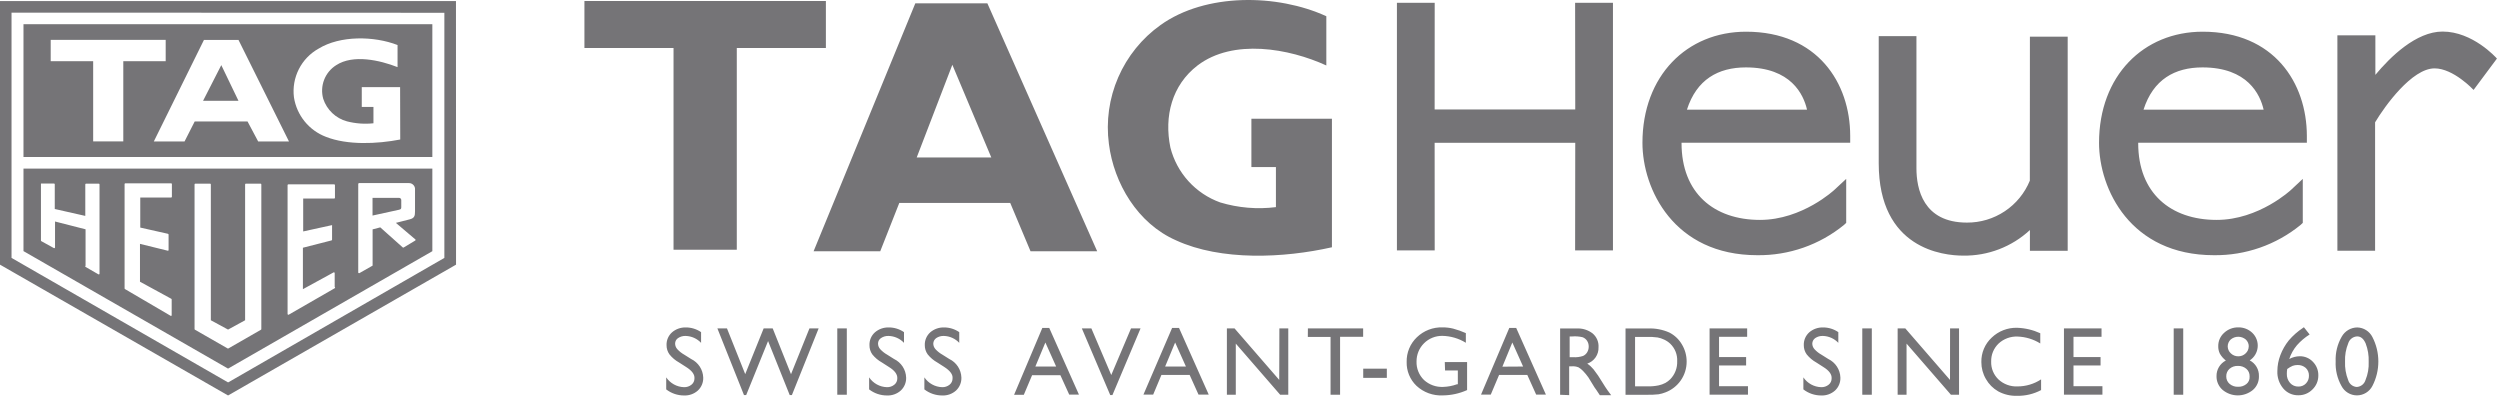
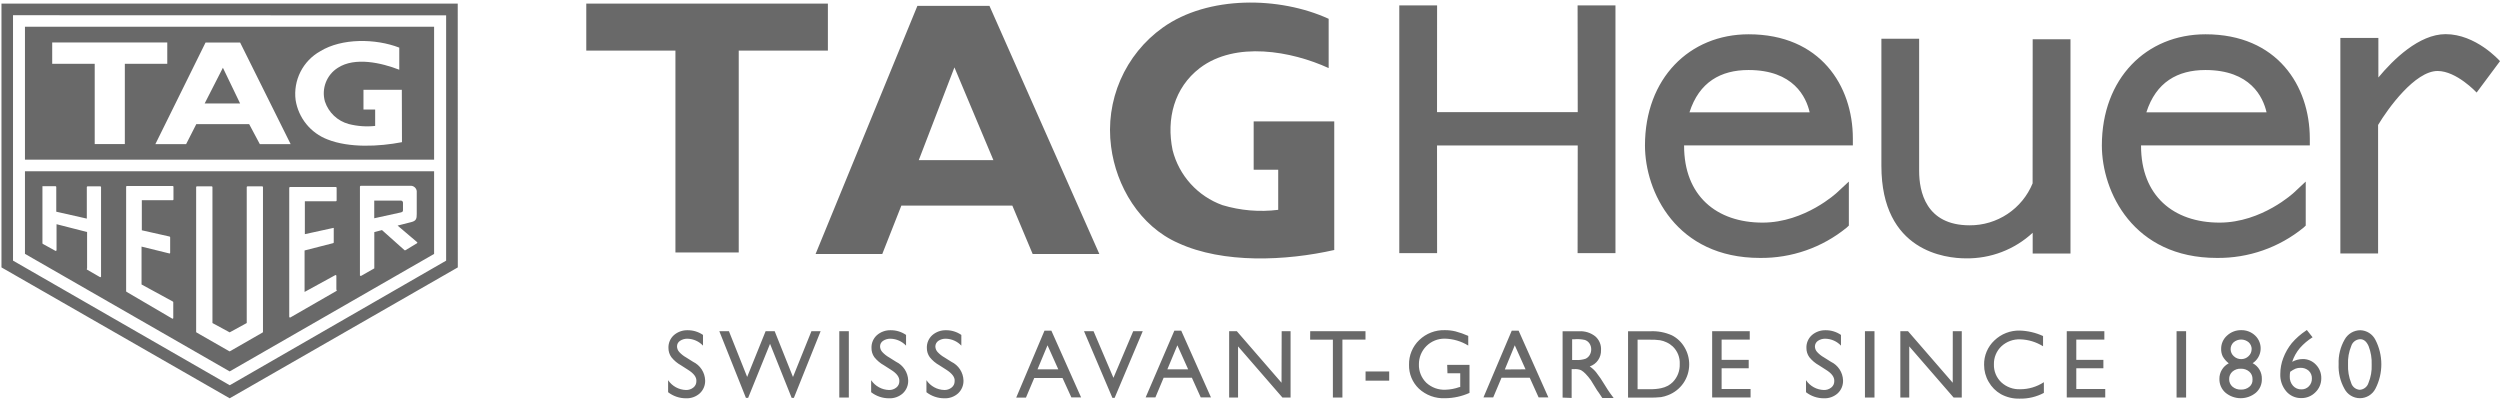
- <svg xmlns="http://www.w3.org/2000/svg" width="240" height="38" viewBox="0 0 240 38" fill="none">
-   <path d="M127.872 23.736C123.231 24.784 117.224 25.062 112.901 23.073C109.208 21.456 106.933 17.597 106.456 13.824C106.167 11.649 106.476 9.436 107.35 7.424C108.224 5.411 109.629 3.674 111.415 2.4C115.752 -0.696 122.621 -0.597 127.328 1.558V6.285C123.754 4.648 118.384 3.68 114.963 6.285C112.503 8.175 111.74 11.165 112.357 14.162C112.661 15.365 113.257 16.475 114.09 17.394C114.924 18.313 115.97 19.013 117.137 19.433C118.87 19.956 120.693 20.109 122.488 19.884V16.039H120.134V11.397H127.865V23.703L127.872 23.736ZM70.732 23.975V4.608H79.285V0.099H56.105V4.608H64.659V23.975H70.732ZM88.004 15.117L91.425 6.219L95.165 15.117H88.004ZM94.787 0.318H87.871L78.105 24.121H84.503L86.333 19.48H96.981L98.931 24.121H105.329L94.787 0.318ZM151.224 10.509H137.725L137.731 0.272H134.104V24.041H137.731L137.725 13.711H151.224L151.211 24.041H154.844V0.272H151.211L151.224 10.509ZM194.864 17.345C194.373 18.541 193.536 19.563 192.459 20.28C191.383 20.997 190.117 21.377 188.824 21.369C184.607 21.369 183.978 18.107 183.978 16.158V3.468H180.357V15.667C180.357 23.902 186.557 24.539 188.46 24.539C190.833 24.577 193.13 23.698 194.871 22.085V24.075H198.498V3.521H194.871L194.864 17.345ZM239.705 5.622C239.612 5.516 237.378 3.03 234.487 3.03C231.941 3.03 229.455 5.477 228.036 7.187V3.395H224.389V24.068H228.009V11.742C228.951 10.164 231.55 6.564 233.718 6.564C235.535 6.564 237.444 8.613 237.464 8.633L239.705 5.622ZM167.621 3.043C161.945 3.043 157.675 7.273 157.675 13.711C157.675 18.14 160.672 24.499 168.708 24.499C171.734 24.534 174.676 23.507 177.022 21.595L177.235 21.396V17.172L176.107 18.22C176.107 18.22 173.031 21.111 168.96 21.111C164.524 21.111 161.428 18.525 161.428 13.745V13.705H177.619V13.042C177.619 7.976 174.49 3.043 167.621 3.043ZM161.945 10.529C162.873 7.631 164.942 6.471 167.607 6.471C171.937 6.471 173.144 9.077 173.475 10.529H161.945ZM211.454 3.043C205.778 3.043 201.508 7.273 201.508 13.711C201.508 18.14 204.505 24.499 212.541 24.499C215.567 24.534 218.509 23.507 220.855 21.595L221.067 21.396V17.172L219.947 18.22C219.947 18.22 216.87 21.111 212.799 21.111C208.364 21.111 205.267 18.525 205.267 13.745V13.705H221.459V13.042C221.452 7.976 218.323 3.043 211.454 3.043ZM205.778 10.529C206.706 7.631 208.775 6.471 211.44 6.471C215.77 6.471 216.977 9.077 217.308 10.529H205.778ZM65.859 35.227L65.196 34.802C64.838 34.605 64.523 34.339 64.267 34.02C64.082 33.761 63.984 33.45 63.989 33.132C63.981 32.901 64.024 32.672 64.114 32.46C64.205 32.248 64.341 32.059 64.513 31.905C64.88 31.588 65.353 31.42 65.839 31.434C66.362 31.432 66.873 31.589 67.304 31.885V32.913C67.113 32.711 66.885 32.548 66.631 32.434C66.377 32.32 66.103 32.258 65.826 32.25C65.567 32.239 65.311 32.311 65.096 32.455C65.008 32.512 64.935 32.591 64.885 32.684C64.835 32.776 64.81 32.88 64.811 32.986C64.813 33.185 64.889 33.376 65.023 33.523C65.215 33.732 65.439 33.908 65.686 34.047L66.349 34.464C66.686 34.627 66.972 34.878 67.177 35.191C67.381 35.505 67.496 35.867 67.51 36.241C67.519 36.473 67.478 36.705 67.39 36.92C67.302 37.135 67.168 37.328 66.999 37.488C66.636 37.814 66.16 37.985 65.673 37.965C65.052 37.968 64.447 37.762 63.956 37.382V36.228C64.146 36.509 64.4 36.741 64.698 36.905C64.995 37.069 65.327 37.159 65.666 37.169C65.926 37.179 66.18 37.094 66.382 36.931C66.473 36.859 66.546 36.767 66.596 36.663C66.645 36.558 66.67 36.443 66.668 36.327C66.701 35.943 66.416 35.572 65.859 35.227ZM77.707 31.527H78.589L76.023 37.925H75.811L73.735 32.74L71.634 37.925H71.421L68.869 31.527H69.79L71.541 35.916L73.311 31.527H74.18L75.937 35.923L77.707 31.527ZM80.379 31.527H81.294V37.892H80.379V31.527ZM85.332 35.227L84.669 34.802C84.312 34.604 83.996 34.338 83.741 34.02C83.557 33.761 83.462 33.449 83.469 33.132C83.461 32.901 83.504 32.672 83.594 32.46C83.685 32.248 83.821 32.059 83.993 31.905C84.361 31.588 84.833 31.421 85.319 31.434C85.842 31.431 86.353 31.589 86.784 31.885V32.913C86.593 32.71 86.365 32.547 86.111 32.434C85.857 32.32 85.583 32.257 85.305 32.25C85.047 32.239 84.791 32.311 84.576 32.455C84.487 32.512 84.415 32.591 84.365 32.684C84.315 32.776 84.29 32.88 84.291 32.986C84.293 33.185 84.369 33.376 84.503 33.523C84.695 33.731 84.919 33.908 85.166 34.047L85.829 34.464C86.166 34.627 86.452 34.878 86.656 35.191C86.861 35.505 86.976 35.867 86.989 36.241C86.998 36.473 86.957 36.705 86.869 36.92C86.781 37.135 86.648 37.328 86.479 37.488C86.116 37.814 85.64 37.985 85.153 37.965C84.531 37.968 83.927 37.763 83.436 37.382V36.228C83.626 36.509 83.88 36.741 84.177 36.905C84.475 37.069 84.807 37.159 85.146 37.169C85.404 37.178 85.656 37.093 85.856 36.931C85.947 36.859 86.02 36.767 86.069 36.663C86.118 36.558 86.143 36.443 86.141 36.327C86.163 35.938 85.893 35.572 85.332 35.227ZM90.649 35.227L89.986 34.802C89.629 34.604 89.314 34.339 89.058 34.02C88.872 33.761 88.775 33.45 88.78 33.132C88.772 32.901 88.815 32.672 88.906 32.46C88.996 32.248 89.132 32.059 89.303 31.905C89.671 31.588 90.144 31.421 90.629 31.434C91.15 31.432 91.659 31.59 92.088 31.885V32.913C91.898 32.71 91.669 32.547 91.415 32.433C91.162 32.319 90.888 32.257 90.61 32.25C90.351 32.24 90.096 32.312 89.88 32.455C89.794 32.515 89.724 32.594 89.674 32.686C89.624 32.779 89.597 32.881 89.595 32.986C89.597 33.185 89.673 33.376 89.807 33.523C89.999 33.732 90.223 33.908 90.47 34.047L91.133 34.464C91.471 34.626 91.757 34.877 91.962 35.191C92.166 35.504 92.281 35.867 92.294 36.241C92.302 36.473 92.261 36.705 92.173 36.92C92.085 37.135 91.952 37.328 91.783 37.488C91.421 37.814 90.945 37.986 90.457 37.965C89.836 37.968 89.231 37.762 88.74 37.382V36.228C88.93 36.509 89.184 36.741 89.482 36.905C89.779 37.069 90.111 37.159 90.45 37.169C90.708 37.178 90.96 37.093 91.16 36.931C91.251 36.859 91.324 36.767 91.373 36.663C91.423 36.558 91.447 36.443 91.445 36.327C91.491 35.943 91.186 35.572 90.649 35.227ZM100.064 31.481H100.727L103.578 37.879H102.644L101.795 36.016H99.083L98.287 37.899H97.353L100.064 31.481ZM101.39 35.187L100.356 32.88L99.395 35.187H101.39ZM108.578 31.527H109.493L106.794 37.925H106.582L103.857 31.527H104.772L106.681 36.002L108.578 31.527ZM112.523 31.481H113.186L116.037 37.879H115.056L114.207 35.996H111.495L110.706 37.879H109.771L112.523 31.481ZM113.849 35.187L112.814 32.88L111.853 35.187H113.849ZM122.82 31.527H123.675V37.892H122.893L118.636 32.986V37.892H117.781V31.527H118.517L122.806 36.473L122.82 31.527ZM125.558 31.527H130.862V32.336H128.648V37.892H127.733V32.343H125.551L125.558 31.527ZM130.869 35.392H133.136V36.274H130.869V35.392ZM138.699 34.756H140.841V37.448C140.106 37.778 139.312 37.951 138.507 37.958C138.046 37.981 137.585 37.911 137.151 37.753C136.717 37.595 136.319 37.351 135.981 37.037C135.674 36.743 135.432 36.388 135.27 35.995C135.108 35.603 135.029 35.181 135.039 34.756C135.028 34.313 135.109 33.872 135.278 33.462C135.447 33.052 135.7 32.682 136.021 32.376C136.347 32.062 136.732 31.816 137.155 31.653C137.577 31.49 138.028 31.414 138.48 31.428C138.824 31.425 139.167 31.465 139.501 31.547C139.919 31.657 140.327 31.802 140.721 31.978V32.906C140.041 32.486 139.26 32.257 138.46 32.243C138.136 32.239 137.813 32.299 137.512 32.421C137.211 32.543 136.937 32.724 136.707 32.953C136.476 33.182 136.294 33.455 136.17 33.755C136.047 34.056 135.985 34.378 135.987 34.703C135.976 35.033 136.034 35.361 136.158 35.667C136.281 35.973 136.467 36.25 136.703 36.48C136.951 36.706 137.24 36.881 137.555 36.995C137.871 37.109 138.205 37.159 138.54 37.143C138.993 37.13 139.44 37.045 139.866 36.891H139.952V35.565H138.726L138.699 34.756ZM144.892 31.481H145.555L148.406 37.879H147.471L146.622 35.996H143.911L143.115 37.879H142.18L144.892 31.481ZM146.218 35.187L145.184 32.88L144.229 35.2L146.218 35.187ZM149.772 37.899V31.534H151.363C151.914 31.504 152.458 31.673 152.895 32.011C153.085 32.173 153.236 32.377 153.334 32.607C153.432 32.837 153.474 33.087 153.458 33.337C153.472 33.681 153.374 34.019 153.179 34.303C152.985 34.586 152.703 34.798 152.377 34.908C152.604 35.062 152.807 35.248 152.981 35.459C153.282 35.842 153.556 36.245 153.803 36.666C154.024 37.028 154.201 37.3 154.333 37.481L154.672 37.939H153.584L153.306 37.521L153.253 37.441L153.074 37.189L152.789 36.725L152.484 36.228C152.328 36.007 152.155 35.799 151.966 35.605C151.841 35.473 151.698 35.359 151.542 35.267C151.332 35.182 151.105 35.148 150.879 35.167H150.64V37.932L149.772 37.899ZM150.959 32.303H150.687V34.292H151.032C151.35 34.312 151.67 34.272 151.973 34.172C152.139 34.097 152.278 33.972 152.371 33.815C152.47 33.648 152.52 33.458 152.517 33.264C152.519 33.069 152.464 32.878 152.358 32.714C152.252 32.553 152.096 32.431 151.913 32.369C151.6 32.298 151.279 32.273 150.959 32.296V32.303ZM156.051 37.899V31.534H158.199C158.907 31.502 159.613 31.636 160.261 31.925C160.765 32.183 161.184 32.581 161.468 33.072C161.766 33.571 161.922 34.142 161.918 34.723C161.918 35.362 161.723 35.986 161.36 36.512C160.996 37.038 160.481 37.441 159.883 37.667C159.669 37.752 159.447 37.814 159.22 37.852C158.837 37.893 158.451 37.909 158.066 37.899H156.051ZM158.106 32.343H156.966V37.09H158.152C158.511 37.1 158.869 37.069 159.22 36.997C159.451 36.949 159.674 36.869 159.883 36.758C160.052 36.662 160.208 36.544 160.347 36.407C160.569 36.178 160.742 35.907 160.856 35.609C160.97 35.312 161.022 34.995 161.01 34.676C161.025 34.366 160.974 34.056 160.86 33.766C160.745 33.477 160.571 33.215 160.347 32.999C160.173 32.835 159.974 32.701 159.757 32.601C159.557 32.505 159.345 32.436 159.127 32.396C158.789 32.351 158.447 32.333 158.106 32.343ZM164.12 31.527H167.727V32.336H165.028V34.279H167.627V35.087H165.028V37.077H167.806V37.886H164.12V31.527ZM175.033 35.227L174.37 34.802C174.013 34.604 173.698 34.338 173.442 34.02C173.256 33.761 173.159 33.45 173.164 33.132C173.156 32.901 173.199 32.672 173.289 32.46C173.38 32.248 173.516 32.059 173.687 31.905C174.055 31.588 174.528 31.421 175.013 31.434C175.536 31.432 176.048 31.589 176.479 31.885V32.913C176.288 32.71 176.059 32.547 175.806 32.434C175.552 32.32 175.278 32.257 175 32.25C174.739 32.238 174.481 32.31 174.264 32.455C174.178 32.515 174.107 32.594 174.058 32.686C174.008 32.779 173.981 32.881 173.979 32.986C173.981 33.185 174.056 33.376 174.191 33.523C174.382 33.732 174.606 33.909 174.854 34.047L175.517 34.464C175.854 34.626 176.141 34.877 176.345 35.191C176.55 35.504 176.665 35.867 176.678 36.241C176.687 36.473 176.646 36.705 176.558 36.92C176.47 37.135 176.336 37.328 176.167 37.488C175.804 37.814 175.328 37.985 174.841 37.965C174.219 37.968 173.615 37.763 173.124 37.382V36.228C173.314 36.509 173.568 36.741 173.865 36.905C174.163 37.069 174.495 37.159 174.834 37.169C175.094 37.179 175.348 37.094 175.55 36.931C175.641 36.859 175.714 36.767 175.764 36.663C175.813 36.558 175.838 36.443 175.836 36.327C175.862 35.938 175.595 35.572 175.033 35.227ZM178.779 31.527H179.694V37.892H178.779V31.527ZM187.206 31.527H188.068V37.892H187.286L183.029 32.986V37.892H182.174V31.527H182.91L187.2 36.473L187.206 31.527ZM195.945 36.42V37.448C195.234 37.826 194.437 38.015 193.631 37.998C193 38.018 192.375 37.869 191.821 37.567C191.331 37.286 190.926 36.879 190.648 36.387C190.358 35.892 190.207 35.329 190.21 34.756C190.201 34.318 190.284 33.884 190.455 33.48C190.625 33.077 190.878 32.714 191.198 32.416C191.522 32.104 191.904 31.86 192.323 31.697C192.742 31.534 193.189 31.456 193.638 31.467C194.408 31.492 195.165 31.67 195.866 31.991V32.972C195.21 32.563 194.457 32.335 193.684 32.309C193.354 32.295 193.024 32.347 192.713 32.461C192.403 32.574 192.117 32.748 191.874 32.972C191.638 33.195 191.452 33.465 191.328 33.764C191.203 34.063 191.143 34.386 191.152 34.71C191.141 35.031 191.199 35.35 191.321 35.648C191.444 35.945 191.628 36.213 191.861 36.434C192.105 36.658 192.391 36.833 192.703 36.946C193.015 37.06 193.346 37.111 193.678 37.096C194.483 37.097 195.271 36.862 195.945 36.42ZM198.14 31.527H201.747V32.336H199.055V34.279H201.654V35.087H199.055V37.077H201.833V37.886H198.14V31.527ZM208.675 31.527H209.59V37.892H208.675V31.527ZM212.952 33.224C212.949 32.984 212.998 32.746 213.095 32.527C213.193 32.307 213.336 32.111 213.516 31.951C213.887 31.605 214.38 31.416 214.888 31.428C215.381 31.421 215.856 31.606 216.214 31.945C216.4 32.121 216.544 32.337 216.634 32.577C216.725 32.816 216.76 33.073 216.737 33.329C216.714 33.584 216.633 33.83 216.501 34.05C216.37 34.27 216.19 34.457 215.975 34.597C216.25 34.74 216.478 34.958 216.634 35.226C216.79 35.493 216.867 35.799 216.857 36.109C216.866 36.359 216.819 36.608 216.719 36.837C216.619 37.066 216.469 37.271 216.28 37.435C215.872 37.772 215.358 37.957 214.828 37.957C214.298 37.957 213.785 37.772 213.376 37.435C213.186 37.271 213.034 37.068 212.932 36.838C212.83 36.609 212.78 36.36 212.786 36.109C212.78 35.8 212.861 35.496 213.02 35.231C213.178 34.967 213.407 34.751 213.681 34.61C213.447 34.429 213.251 34.204 213.104 33.947C212.997 33.722 212.944 33.474 212.952 33.224ZM215.962 36.181V36.122C215.966 35.987 215.94 35.853 215.887 35.729C215.833 35.605 215.752 35.495 215.65 35.406C215.423 35.214 215.132 35.114 214.835 35.127C214.542 35.115 214.255 35.214 214.033 35.406C213.931 35.496 213.851 35.608 213.797 35.733C213.743 35.858 213.717 35.993 213.721 36.129C213.717 36.265 213.744 36.401 213.799 36.526C213.854 36.651 213.936 36.762 214.039 36.851C214.268 37.045 214.562 37.145 214.861 37.13C215.147 37.141 215.427 37.049 215.65 36.871C215.754 36.789 215.836 36.684 215.89 36.564C215.945 36.444 215.969 36.313 215.962 36.181ZM215.883 33.258C215.883 33.133 215.858 33.011 215.809 32.897C215.76 32.782 215.688 32.68 215.597 32.594C215.395 32.422 215.137 32.328 214.871 32.328C214.605 32.328 214.348 32.422 214.145 32.594C214.054 32.679 213.982 32.782 213.933 32.896C213.884 33.01 213.859 33.133 213.86 33.258C213.862 33.383 213.889 33.506 213.94 33.62C213.992 33.734 214.066 33.837 214.159 33.921C214.35 34.107 214.608 34.209 214.875 34.206C215.006 34.208 215.137 34.184 215.258 34.135C215.38 34.086 215.491 34.013 215.584 33.921C215.676 33.836 215.749 33.734 215.8 33.62C215.85 33.505 215.876 33.382 215.876 33.258H215.883ZM221.081 31.481L221.174 31.414L221.724 32.111C221.272 32.393 220.864 32.739 220.51 33.138C220.18 33.528 219.928 33.979 219.768 34.464C220.077 34.295 220.423 34.204 220.776 34.199C221.013 34.195 221.248 34.241 221.466 34.334C221.684 34.426 221.88 34.563 222.042 34.736C222.213 34.911 222.348 35.118 222.436 35.346C222.525 35.574 222.567 35.818 222.559 36.062C222.56 36.31 222.51 36.555 222.413 36.783C222.316 37.011 222.174 37.217 221.996 37.388C221.819 37.569 221.607 37.711 221.374 37.807C221.14 37.903 220.889 37.95 220.636 37.945C220.36 37.951 220.086 37.895 219.835 37.78C219.583 37.665 219.361 37.495 219.184 37.282C218.799 36.818 218.6 36.227 218.627 35.625C218.629 35.103 218.726 34.586 218.913 34.1C219.107 33.584 219.382 33.103 219.728 32.674C220.122 32.216 220.577 31.814 221.081 31.481ZM219.576 35.406C219.548 35.563 219.535 35.723 219.536 35.883C219.522 36.206 219.634 36.522 219.847 36.765C219.948 36.878 220.072 36.967 220.21 37.027C220.349 37.086 220.499 37.115 220.65 37.11C220.784 37.113 220.918 37.089 221.043 37.037C221.167 36.986 221.28 36.909 221.372 36.811C221.467 36.713 221.541 36.596 221.59 36.469C221.639 36.341 221.662 36.205 221.658 36.069C221.663 35.931 221.64 35.794 221.588 35.666C221.537 35.538 221.459 35.422 221.359 35.326C221.139 35.131 220.851 35.028 220.557 35.041C220.399 35.04 220.242 35.067 220.093 35.121C219.912 35.2 219.74 35.3 219.582 35.419L219.576 35.406ZM226.305 31.434C226.607 31.444 226.9 31.534 227.155 31.697C227.409 31.859 227.615 32.086 227.751 32.356C228.126 33.081 228.321 33.886 228.321 34.703C228.321 35.52 228.126 36.325 227.751 37.05C227.61 37.323 227.397 37.552 227.135 37.711C226.873 37.871 226.572 37.956 226.266 37.956C225.959 37.956 225.658 37.871 225.396 37.711C225.134 37.552 224.921 37.323 224.78 37.05C224.377 36.331 224.184 35.513 224.223 34.69C224.188 33.864 224.388 33.045 224.8 32.329C224.949 32.06 225.167 31.835 225.431 31.677C225.696 31.52 225.998 31.436 226.305 31.434ZM226.305 32.296H226.259C226.07 32.31 225.889 32.38 225.741 32.499C225.593 32.617 225.485 32.778 225.43 32.959C225.203 33.514 225.098 34.111 225.125 34.71C225.098 35.316 225.2 35.922 225.424 36.486C225.477 36.669 225.585 36.831 225.733 36.949C225.881 37.068 226.063 37.138 226.252 37.15C226.443 37.137 226.625 37.067 226.774 36.949C226.923 36.83 227.033 36.669 227.088 36.486C227.316 35.932 227.42 35.335 227.393 34.736C227.418 34.132 227.319 33.53 227.101 32.966C226.907 32.524 226.644 32.301 226.312 32.296H226.305Z" fill="#757477" />
-   <path d="M43.78 25.407L21.894 37.965L0 25.407V0.1H43.773L43.78 25.407ZM1.107 1.213V24.758L21.873 36.699L21.88 36.705H21.913L42.64 24.77L42.659 24.758V1.227L1.147 1.213H1.107ZM41.505 16.185V24.114L21.893 35.386L2.254 24.107V16.185H41.505ZM18.749 17.63C18.73 17.63 18.712 17.638 18.698 17.651C18.685 17.665 18.677 17.684 18.677 17.703V31.587C18.677 31.601 18.68 31.614 18.686 31.626C18.694 31.638 18.705 31.647 18.717 31.653L21.852 33.45C21.863 33.456 21.876 33.46 21.889 33.46C21.901 33.46 21.915 33.457 21.926 33.45L25.055 31.653C25.065 31.647 25.073 31.637 25.079 31.627C25.085 31.617 25.087 31.605 25.088 31.594V17.703C25.088 17.684 25.08 17.665 25.066 17.651C25.053 17.638 25.034 17.63 25.015 17.63H23.602C23.583 17.63 23.565 17.638 23.552 17.651C23.538 17.665 23.53 17.684 23.53 17.703V30.745L21.893 31.64L20.241 30.745V17.703C20.241 17.684 20.233 17.665 20.22 17.651C20.206 17.638 20.187 17.63 20.168 17.63H18.749ZM12.026 17.597C12.008 17.598 11.991 17.607 11.979 17.62C11.966 17.634 11.96 17.652 11.96 17.67V27.682C11.959 27.695 11.962 27.707 11.968 27.719C11.974 27.73 11.982 27.741 11.993 27.748L16.383 30.32C16.393 30.326 16.404 30.329 16.416 30.329C16.428 30.329 16.439 30.326 16.449 30.32C16.46 30.313 16.469 30.303 16.475 30.292C16.48 30.28 16.482 30.267 16.481 30.254V28.749C16.482 28.735 16.479 28.722 16.472 28.71C16.465 28.698 16.454 28.689 16.442 28.683L13.438 27.045V23.411L16.131 24.074C16.146 24.07 16.16 24.06 16.17 24.047C16.179 24.034 16.184 24.018 16.184 24.002V22.517C16.18 22.5 16.173 22.484 16.161 22.471C16.149 22.458 16.134 22.448 16.117 22.443L13.465 21.847V18.963H16.436C16.453 18.961 16.47 18.953 16.482 18.939C16.495 18.926 16.502 18.908 16.502 18.89V17.67C16.502 17.652 16.495 17.634 16.482 17.62C16.47 17.607 16.454 17.598 16.436 17.597H12.026ZM27.681 17.696C27.661 17.696 27.642 17.704 27.629 17.718C27.615 17.732 27.607 17.75 27.607 17.77V30.142C27.607 30.155 27.611 30.169 27.618 30.181C27.625 30.192 27.635 30.202 27.648 30.208C27.659 30.214 27.671 30.218 27.684 30.218C27.696 30.218 27.71 30.214 27.721 30.208L32.123 27.675C32.136 27.67 32.147 27.661 32.155 27.649C32.163 27.638 32.168 27.624 32.169 27.61C32.17 27.596 32.166 27.582 32.159 27.57C32.152 27.558 32.142 27.548 32.13 27.542V26.216C32.13 26.203 32.126 26.191 32.12 26.18C32.114 26.169 32.105 26.16 32.095 26.153C32.084 26.147 32.072 26.142 32.06 26.142C32.047 26.141 32.035 26.145 32.023 26.15L29.079 27.761V23.783L31.824 23.08C31.84 23.076 31.854 23.066 31.863 23.053C31.873 23.04 31.878 23.023 31.878 23.007V21.681C31.882 21.671 31.884 21.662 31.884 21.651C31.884 21.641 31.882 21.63 31.878 21.621H31.831L29.106 22.218V19.062H32.083C32.102 19.062 32.121 19.055 32.135 19.041C32.148 19.027 32.156 19.009 32.156 18.989V17.77C32.156 17.75 32.148 17.732 32.135 17.718C32.121 17.704 32.102 17.696 32.083 17.696H27.681ZM3.931 17.617C3.924 17.634 3.924 17.653 3.931 17.67V23.087C3.93 23.101 3.934 23.114 3.941 23.126C3.948 23.137 3.959 23.147 3.971 23.153L5.171 23.816C5.182 23.823 5.194 23.826 5.207 23.826C5.22 23.826 5.232 23.823 5.243 23.816C5.255 23.81 5.266 23.8 5.273 23.788C5.28 23.777 5.283 23.763 5.283 23.75V21.264L8.214 22.013V25.507C8.204 25.514 8.196 25.524 8.19 25.536C8.185 25.548 8.182 25.561 8.184 25.573C8.185 25.586 8.19 25.599 8.197 25.609C8.205 25.62 8.216 25.628 8.228 25.633L9.447 26.336C9.458 26.342 9.471 26.346 9.483 26.346C9.496 26.346 9.509 26.342 9.521 26.336C9.531 26.329 9.54 26.318 9.546 26.307C9.552 26.295 9.555 26.282 9.554 26.27V17.703C9.554 17.684 9.546 17.665 9.532 17.651C9.519 17.638 9.5 17.63 9.48 17.63H8.261C8.241 17.63 8.223 17.638 8.209 17.651C8.195 17.665 8.188 17.684 8.188 17.703V20.727L5.257 20.064V17.689C5.257 17.67 5.249 17.651 5.235 17.638C5.222 17.624 5.203 17.617 5.184 17.617H3.983C3.966 17.611 3.948 17.61 3.931 17.617ZM34.463 17.577C34.443 17.58 34.424 17.591 34.411 17.606C34.398 17.622 34.39 17.642 34.391 17.663V26.177C34.395 26.186 34.401 26.194 34.409 26.201C34.417 26.208 34.426 26.213 34.437 26.216C34.448 26.222 34.461 26.226 34.474 26.226C34.486 26.226 34.499 26.222 34.51 26.216L35.77 25.5V22.02L36.506 21.827L38.667 23.756C38.68 23.767 38.696 23.773 38.713 23.773C38.73 23.773 38.747 23.767 38.76 23.756L39.86 23.094C39.869 23.089 39.876 23.081 39.882 23.073C39.887 23.065 39.892 23.056 39.894 23.047C39.899 23.032 39.898 23.016 39.894 23.001L38.004 21.395L39.33 21.058C39.774 20.945 39.847 20.739 39.841 20.282V18.081C39.821 17.933 39.745 17.799 39.629 17.705C39.513 17.611 39.366 17.566 39.218 17.577H34.463ZM38.315 18.996C38.37 18.996 38.422 19.017 38.461 19.056C38.499 19.094 38.521 19.147 38.522 19.201V19.864C38.522 20.01 38.521 20.09 38.303 20.137L35.763 20.693V18.996H38.315ZM41.505 2.32V15.07H2.254V2.32H41.505ZM38.165 4.323C35.891 3.441 32.648 3.402 30.586 4.668C29.769 5.123 29.107 5.811 28.686 6.646C28.264 7.48 28.101 8.421 28.219 9.349C28.351 10.194 28.705 10.99 29.244 11.655C29.783 12.32 30.489 12.831 31.289 13.135C33.351 13.95 36.202 13.823 38.423 13.393L38.41 8.367H34.73V10.264H35.851V11.835C34.998 11.927 34.135 11.864 33.305 11.649C32.777 11.505 32.292 11.232 31.895 10.854C31.499 10.477 31.201 10.008 31.03 9.488C30.861 8.888 30.891 8.249 31.114 7.667C31.338 7.085 31.744 6.591 32.27 6.259C33.908 5.192 36.468 5.781 38.165 6.444V4.323ZM19.58 3.832L14.767 13.579H17.717L18.691 11.662H23.764L24.784 13.579H27.741L22.895 3.832H19.58ZM4.867 3.825V5.874H8.944V13.572H11.836V5.874H15.906V3.825H4.867ZM22.895 9.68H19.493L21.244 6.252L22.895 9.68Z" fill="#757477" />
+ <svg xmlns="http://www.w3.org/2000/svg" width="874" height="140" viewBox="0 0 874 140" fill="none">
+   <path d="M466.48 87.394C449.568 91.211 427.679 92.226 411.926 84.978C398.469 79.082 390.178 65.021 388.44 51.273C387.387 43.347 388.513 35.284 391.698 27.95C394.883 20.616 400.003 14.288 406.511 9.644C422.315 -1.639 447.346 -1.277 464.498 6.576V23.802C451.474 17.835 431.906 14.307 419.44 23.802C410.476 30.688 407.695 41.585 409.944 52.505C411.051 56.889 413.223 60.932 416.259 64.281C419.298 67.63 423.109 70.182 427.362 71.713C433.677 73.616 440.32 74.176 446.861 73.356V59.343H438.283V42.43H466.455V87.273L466.48 87.394ZM258.262 88.263V17.69H289.429V1.26H204.963V17.69H236.13V88.263H258.262ZM321.201 55.984L333.668 23.561L347.294 55.984H321.201ZM345.917 2.058H320.718L285.128 88.795H308.444L315.112 71.882H353.914L361.018 88.795H384.333L345.917 2.058ZM551.575 39.193H502.385L502.406 1.888H489.19V88.505H502.406L502.385 50.862H551.575L551.528 88.505H564.766V1.888H551.528L551.575 39.193ZM710.599 64.103C708.81 68.462 705.76 72.186 701.835 74.799C697.914 77.412 693.301 78.794 688.589 78.768C673.223 78.768 670.931 66.881 670.931 59.778V13.534H657.736V57.99C657.736 87.998 680.329 90.317 687.263 90.317C695.91 90.457 704.281 87.255 710.625 81.378V88.626H723.842V13.727H710.625L710.599 64.103ZM874 21.386C873.661 21 865.52 11.939 854.986 11.939C845.708 11.939 836.649 20.855 831.478 27.088V13.268H818.188V88.602H831.38V43.687C834.812 37.936 844.283 24.817 852.183 24.817C858.804 24.817 865.761 32.283 865.834 32.355L874 21.386ZM611.326 11.988C590.642 11.988 575.082 27.402 575.082 50.862C575.082 67.002 586.003 90.172 615.287 90.172C626.313 90.301 637.034 86.556 645.583 79.59L646.359 78.865V63.474L642.249 67.292C642.249 67.292 631.04 77.826 616.205 77.826C600.04 77.826 588.758 68.403 588.758 50.983V50.838H647.758V48.422C647.758 29.963 636.356 11.988 611.326 11.988ZM590.642 39.265C594.024 28.707 601.563 24.479 611.275 24.479C627.053 24.479 631.451 33.974 632.658 39.265H590.642ZM771.053 11.988C750.37 11.988 734.81 27.402 734.81 50.862C734.81 67.002 745.731 90.172 775.014 90.172C786.041 90.301 796.762 86.556 805.31 79.59L806.083 78.865V63.474L802.002 67.292C802.002 67.292 790.789 77.826 775.954 77.826C759.793 77.826 748.508 68.403 748.508 50.983V50.838H807.511V48.422C807.486 29.963 796.084 11.988 771.053 11.988ZM750.37 39.265C753.751 28.707 761.291 24.479 771.002 24.479C786.781 24.479 791.179 33.974 792.385 39.265H750.37ZM240.503 129.265L238.087 127.718C236.785 126.997 235.636 126.029 234.705 124.867C234.028 123.925 233.673 122.79 233.69 121.63C233.661 120.79 233.817 119.955 234.147 119.182C234.476 118.41 234.972 117.719 235.599 117.16C236.939 116.004 238.662 115.392 240.431 115.444C242.337 115.435 244.2 116.008 245.771 117.087V120.832C245.075 120.095 244.242 119.502 243.317 119.088C242.393 118.673 241.395 118.445 240.383 118.416C239.44 118.377 238.509 118.64 237.725 119.165C237.403 119.373 237.138 119.66 236.957 119.998C236.775 120.336 236.682 120.714 236.686 121.098C236.694 121.823 236.969 122.52 237.459 123.055C238.157 123.816 238.973 124.461 239.875 124.964L242.291 126.486C243.518 127.079 244.56 127.995 245.306 129.136C246.051 130.276 246.47 131.599 246.519 132.961C246.552 133.807 246.403 134.65 246.082 135.434C245.761 136.218 245.276 136.923 244.659 137.503C243.337 138.691 241.603 139.315 239.827 139.243C237.562 139.252 235.359 138.504 233.569 137.117V132.913C234.262 133.938 235.188 134.783 236.272 135.38C237.356 135.976 238.566 136.307 239.803 136.343C240.749 136.379 241.676 136.07 242.412 135.474C242.744 135.212 243.01 134.878 243.19 134.497C243.37 134.115 243.46 133.697 243.451 133.275C243.572 131.874 242.533 130.521 240.503 129.265ZM283.679 115.782H286.892L277.542 139.098H276.769L269.206 120.204L261.547 139.098H260.774L251.472 115.782H254.831L261.209 131.777L267.66 115.782H270.825L277.228 131.801L283.679 115.782ZM293.416 115.782H296.75V138.977H293.416V115.782ZM311.464 129.265L309.048 127.718C307.746 126.996 306.597 126.027 305.665 124.867C304.997 123.922 304.65 122.787 304.674 121.63C304.645 120.79 304.801 119.955 305.131 119.182C305.461 118.41 305.957 117.719 306.583 117.16C307.924 116.006 309.647 115.395 311.416 115.444C313.321 115.434 315.185 116.007 316.755 117.087V120.832C316.061 120.094 315.227 119.5 314.302 119.086C313.378 118.671 312.38 118.444 311.367 118.416C310.424 118.377 309.493 118.64 308.709 119.165C308.387 119.373 308.123 119.66 307.941 119.998C307.759 120.336 307.666 120.714 307.671 121.098C307.679 121.823 307.954 122.52 308.444 123.055C309.144 123.814 309.959 124.458 310.86 124.964L313.276 126.486C314.503 127.079 315.545 127.995 316.29 129.136C317.035 130.276 317.455 131.599 317.504 132.961C317.535 133.807 317.385 134.65 317.064 135.433C316.744 136.217 316.259 136.922 315.644 137.503C314.322 138.691 312.587 139.315 310.811 139.243C308.547 139.254 306.343 138.505 304.554 137.117V132.913C305.247 133.938 306.173 134.783 307.257 135.38C308.341 135.976 309.551 136.307 310.787 136.343C311.726 136.375 312.644 136.066 313.372 135.474C313.704 135.212 313.97 134.878 314.15 134.497C314.33 134.115 314.42 133.697 314.411 133.275C314.492 131.858 313.509 130.521 311.464 129.265ZM330.841 129.265L328.425 127.718C327.123 126.997 325.974 126.028 325.042 124.867C324.366 123.925 324.01 122.79 324.027 121.63C324 120.79 324.156 119.955 324.486 119.183C324.816 118.411 325.311 117.72 325.936 117.16C327.277 116.006 329 115.395 330.768 115.444C332.666 115.437 334.521 116.01 336.084 117.087V120.832C335.39 120.093 334.557 119.499 333.632 119.084C332.707 118.669 331.709 118.442 330.696 118.416C329.753 118.379 328.823 118.641 328.038 119.165C327.725 119.382 327.467 119.671 327.287 120.007C327.106 120.343 327.007 120.717 326.999 121.098C327.007 121.823 327.283 122.52 327.772 123.055C328.471 123.816 329.286 124.461 330.188 124.964L332.605 126.486C333.833 127.076 334.877 127.992 335.622 129.133C336.368 130.275 336.786 131.599 336.833 132.961C336.864 133.807 336.714 134.65 336.393 135.433C336.072 136.217 335.588 136.922 334.972 137.503C333.652 138.693 331.916 139.318 330.14 139.243C327.875 139.252 325.673 138.504 323.882 137.117V132.913C324.575 133.938 325.502 134.783 326.585 135.38C327.669 135.976 328.879 136.307 330.116 136.343C331.054 136.375 331.973 136.066 332.701 135.474C333.032 135.212 333.299 134.878 333.479 134.497C333.659 134.115 333.748 133.697 333.74 133.275C333.909 131.874 332.798 130.521 330.841 129.265ZM365.148 115.613H367.564L377.953 138.929H374.549L371.456 132.14H361.573L358.674 139.001H355.267L365.148 115.613ZM369.98 129.12L366.212 120.711L362.709 129.12H369.98ZM396.173 115.782H399.507L389.672 139.098H388.899L378.969 115.782H382.304L389.26 132.091L396.173 115.782ZM410.548 115.613H412.964L423.353 138.929H419.779L416.685 132.067H406.802L403.927 138.929H400.52L410.548 115.613ZM415.38 129.12L411.609 120.711L408.107 129.12H415.38ZM448.071 115.782H451.186V138.977H448.337L432.824 121.098V138.977H429.709V115.782H432.391L448.02 133.807L448.071 115.782ZM458.048 115.782H477.376V118.73H469.308V138.977H465.974V118.755H458.022L458.048 115.782ZM477.401 129.868H485.662V133.082H477.401V129.868ZM505.934 127.549H513.739V137.358C511.061 138.56 508.168 139.193 505.234 139.219C503.554 139.301 501.874 139.047 500.293 138.47C498.711 137.893 497.261 137.006 496.029 135.86C494.911 134.789 494.029 133.496 493.439 132.065C492.848 130.635 492.56 129.097 492.597 127.549C492.557 125.934 492.852 124.327 493.468 122.834C494.084 121.34 495.005 119.991 496.175 118.875C497.363 117.731 498.766 116.836 500.307 116.242C501.845 115.649 503.489 115.369 505.136 115.42C506.389 115.413 507.639 115.558 508.856 115.855C510.38 116.258 511.866 116.783 513.302 117.426V120.808C510.824 119.278 507.978 118.443 505.063 118.392C503.882 118.376 502.705 118.596 501.608 119.041C500.512 119.485 499.513 120.144 498.675 120.978C497.833 121.813 497.17 122.808 496.718 123.903C496.27 124.998 496.044 126.172 496.051 127.356C496.011 128.557 496.223 129.754 496.674 130.869C497.123 131.984 497.8 132.993 498.66 133.831C499.564 134.655 500.617 135.293 501.765 135.708C502.917 136.123 504.134 136.306 505.354 136.247C507.005 136.2 508.634 135.89 510.186 135.329H510.5V130.497H506.032L505.934 127.549ZM528.501 115.613H530.917L541.306 138.929H537.899L534.805 132.067H524.926L522.026 138.929H518.619L528.501 115.613ZM533.333 129.12L529.565 120.711L526.085 129.168L533.333 129.12ZM546.284 139.001V115.807H552.081C554.089 115.698 556.072 116.316 557.664 117.547C558.356 118.136 558.907 118.88 559.264 119.719C559.621 120.558 559.774 121.469 559.716 122.378C559.767 123.63 559.41 124.865 558.699 125.897C557.992 126.929 556.964 127.704 555.776 128.105C556.604 128.665 557.343 129.34 557.977 130.11C559.074 131.507 560.073 132.976 560.973 134.507C561.778 135.828 562.423 136.819 562.904 137.479L564.139 139.146H560.175L559.162 137.624L558.969 137.334L558.316 136.416L557.278 134.725L556.166 132.913C555.598 132.108 554.968 131.348 554.279 130.642C553.823 130.162 553.302 129.747 552.734 129.409C551.969 129.102 551.141 128.978 550.318 129.047H549.447V139.122L546.284 139.001ZM550.609 118.609H549.618V125.858H550.875C552.034 125.932 553.2 125.785 554.304 125.423C554.909 125.147 555.416 124.692 555.755 124.118C556.115 123.512 556.298 122.818 556.287 122.113C556.294 121.402 556.094 120.704 555.707 120.108C555.321 119.519 554.752 119.077 554.086 118.851C552.945 118.591 551.775 118.501 550.609 118.585V118.609ZM569.165 139.001V115.807H576.992C579.572 115.69 582.144 116.178 584.506 117.232C586.342 118.172 587.869 119.624 588.904 121.412C589.99 123.229 590.558 125.31 590.544 127.428C590.544 129.758 589.833 132.032 588.511 133.948C587.184 135.864 585.307 137.332 583.128 138.156C582.349 138.466 581.54 138.693 580.712 138.832C579.317 138.981 577.91 139.037 576.507 139.001H569.165ZM576.653 118.755H572.499V136.054H576.821C578.129 136.091 579.433 135.978 580.712 135.716C581.554 135.54 582.367 135.248 583.128 134.846C583.744 134.495 584.313 134.064 584.819 133.565C585.628 132.731 586.259 131.743 586.674 130.659C587.089 129.575 587.279 128.419 587.235 127.259C587.29 126.127 587.104 124.996 586.689 123.942C586.269 122.888 585.635 121.935 584.819 121.146C584.185 120.55 583.46 120.061 582.669 119.697C581.94 119.346 581.168 119.093 580.373 118.948C579.142 118.784 577.896 118.719 576.653 118.755ZM598.568 115.782H611.712V118.73H601.877V125.809H611.348V128.757H601.877V136.005H612V138.953H598.568V115.782ZM638.335 129.265L635.919 127.718C634.618 126.994 633.47 126.026 632.537 124.867C631.86 123.925 631.506 122.79 631.524 121.63C631.495 120.79 631.652 119.955 631.98 119.183C632.311 118.411 632.807 117.72 633.43 117.16C634.771 116.006 636.495 115.395 638.262 115.444C640.168 115.435 642.034 116.008 643.604 117.087V120.832C642.908 120.094 642.074 119.5 641.152 119.086C640.226 118.671 639.228 118.444 638.215 118.416C637.264 118.374 636.324 118.636 635.533 119.165C635.219 119.382 634.961 119.671 634.782 120.007C634.6 120.343 634.502 120.717 634.494 121.098C634.502 121.824 634.775 122.521 635.267 123.055C635.963 123.818 636.779 124.463 637.683 124.964L640.099 126.486C641.327 127.076 642.373 127.992 643.116 129.133C643.863 130.275 644.282 131.599 644.329 132.961C644.362 133.807 644.213 134.65 643.892 135.434C643.571 136.218 643.083 136.923 642.467 137.503C641.145 138.691 639.41 139.315 637.635 139.243C635.369 139.254 633.168 138.505 631.379 137.117V132.913C632.071 133.938 632.997 134.783 634.079 135.38C635.165 135.976 636.375 136.307 637.61 136.343C638.557 136.379 639.483 136.07 640.219 135.474C640.551 135.212 640.817 134.878 640.999 134.497C641.177 134.115 641.268 133.697 641.261 133.275C641.356 131.858 640.383 130.521 638.335 129.265ZM651.985 115.782H655.32V138.977H651.985V115.782ZM682.693 115.782H685.835V138.977H682.985L667.472 121.098V138.977H664.357V115.782H667.039L682.672 133.807L682.693 115.782ZM714.538 133.613V137.358C711.948 138.735 709.043 139.426 706.106 139.364C703.807 139.436 701.529 138.894 699.511 137.793C697.725 136.77 696.249 135.284 695.236 133.493C694.179 131.69 693.629 129.637 693.64 127.549C693.607 125.954 693.91 124.371 694.533 122.901C695.152 121.432 696.074 120.109 697.24 119.02C698.421 117.885 699.813 116.994 701.34 116.401C702.867 115.808 704.496 115.524 706.132 115.565C708.938 115.655 711.696 116.304 714.25 117.474V121.05C711.86 119.559 709.116 118.726 706.299 118.634C705.097 118.583 703.894 118.769 702.761 119.184C701.631 119.598 700.589 120.233 699.704 121.05C698.844 121.861 698.166 122.843 697.714 123.934C697.259 125.025 697.04 126.199 697.073 127.38C697.033 128.55 697.244 129.715 697.689 130.798C698.137 131.881 698.807 132.857 699.656 133.662C700.545 134.481 701.588 135.116 702.725 135.53C703.861 135.945 705.068 136.131 706.277 136.078C709.211 136.08 712.082 135.223 714.538 133.613ZM722.537 115.782H735.681V118.73H725.871V125.809H735.342V128.757H725.871V136.005H735.994V138.953H722.537V115.782ZM760.927 115.782H764.261V138.977H760.927V115.782ZM776.512 121.968C776.501 121.093 776.68 120.226 777.033 119.425C777.39 118.625 777.911 117.91 778.567 117.329C779.919 116.065 781.716 115.38 783.567 115.42C785.363 115.395 787.094 116.071 788.399 117.305C789.076 117.947 789.601 118.734 789.929 119.608C790.261 120.481 790.388 121.418 790.304 122.348C790.221 123.277 789.926 124.176 789.445 124.976C788.967 125.777 788.311 126.458 787.528 126.969C788.53 127.492 789.361 128.286 789.929 129.261C790.498 130.235 790.778 131.35 790.742 132.478C790.775 133.389 790.603 134.296 790.239 135.132C789.874 135.968 789.328 136.712 788.639 137.31C787.152 138.539 785.279 139.212 783.348 139.212C781.417 139.212 779.547 138.539 778.057 137.31C777.365 136.715 776.811 135.972 776.439 135.137C776.067 134.301 775.885 133.392 775.907 132.478C775.885 131.354 776.18 130.247 776.76 129.281C777.335 128.316 778.17 127.532 779.168 127.017C778.316 126.358 777.601 125.537 777.066 124.601C776.676 123.78 776.483 122.877 776.512 121.968ZM787.48 132.743V132.526C787.495 132.034 787.4 131.545 787.207 131.094C787.01 130.643 786.715 130.241 786.343 129.917C785.516 129.216 784.456 128.854 783.374 128.902C782.306 128.856 781.26 129.219 780.451 129.917C780.079 130.247 779.788 130.653 779.591 131.108C779.394 131.563 779.3 132.055 779.314 132.55C779.3 133.048 779.398 133.542 779.598 133.997C779.799 134.453 780.098 134.858 780.473 135.184C781.307 135.89 782.379 136.253 783.468 136.199C784.51 136.239 785.531 135.904 786.343 135.256C786.722 134.959 787.021 134.576 787.218 134.138C787.418 133.701 787.506 133.223 787.48 132.743ZM787.192 122.089C787.192 121.636 787.101 121.188 786.923 120.773C786.744 120.358 786.482 119.983 786.15 119.672C785.414 119.045 784.474 118.7 783.505 118.7C782.535 118.7 781.599 119.045 780.859 119.672C780.528 119.981 780.265 120.355 780.087 120.771C779.908 121.187 779.817 121.636 779.821 122.089C779.828 122.545 779.926 122.994 780.112 123.41C780.302 123.826 780.571 124.199 780.91 124.505C781.606 125.183 782.546 125.557 783.519 125.544C783.997 125.552 784.474 125.465 784.915 125.286C785.36 125.108 785.764 124.842 786.103 124.505C786.438 124.197 786.704 123.824 786.89 123.408C787.072 122.992 787.167 122.543 787.167 122.089H787.192ZM806.134 115.613L806.473 115.372L808.477 117.909C806.83 118.939 805.343 120.2 804.053 121.654C802.851 123.076 801.933 124.716 801.349 126.486C802.475 125.87 803.736 125.538 805.023 125.52C805.886 125.505 806.743 125.673 807.537 126.01C808.331 126.346 809.046 126.846 809.636 127.476C810.259 128.113 810.751 128.869 811.072 129.7C811.396 130.53 811.549 131.418 811.52 132.309C811.524 133.211 811.341 134.104 810.988 134.935C810.634 135.765 810.117 136.515 809.468 137.141C808.823 137.798 808.051 138.317 807.202 138.666C806.349 139.015 805.434 139.187 804.512 139.17C803.507 139.192 802.508 138.986 801.594 138.567C800.675 138.149 799.866 137.529 799.221 136.754C797.818 135.064 797.093 132.91 797.192 130.714C797.199 128.814 797.552 126.931 798.234 125.157C798.941 123.278 799.943 121.524 801.204 119.963C802.639 118.293 804.297 116.829 806.134 115.613ZM800.65 129.917C800.548 130.491 800.5 131.073 800.504 131.656C800.453 132.834 800.861 133.985 801.637 134.87C802.005 135.281 802.457 135.607 802.96 135.824C803.467 136.041 804.013 136.144 804.563 136.126C805.052 136.139 805.54 136.05 805.996 135.862C806.447 135.675 806.859 135.395 807.194 135.039C807.541 134.68 807.81 134.255 807.989 133.79C808.167 133.326 808.251 132.83 808.237 132.333C808.255 131.831 808.171 131.33 807.982 130.863C807.796 130.397 807.511 129.975 807.147 129.627C806.345 128.914 805.296 128.541 804.225 128.588C803.649 128.583 803.077 128.681 802.534 128.878C801.874 129.168 801.247 129.532 800.672 129.965L800.65 129.917ZM825.17 115.444C826.271 115.479 827.338 115.809 828.268 116.4C829.193 116.991 829.944 117.821 830.44 118.803C831.806 121.447 832.517 124.379 832.517 127.356C832.517 130.332 831.806 133.265 830.44 135.909C829.926 136.902 829.15 137.736 828.195 138.318C827.24 138.9 826.143 139.208 825.028 139.208C823.909 139.208 822.813 138.9 821.858 138.318C820.903 137.736 820.127 136.902 819.613 135.909C818.145 133.289 817.441 130.308 817.583 127.307C817.456 124.299 818.185 121.315 819.686 118.706C820.229 117.724 821.023 116.904 821.985 116.33C822.951 115.757 824.052 115.451 825.17 115.444ZM825.17 118.585H825.003C824.314 118.634 823.654 118.892 823.115 119.323C822.576 119.755 822.182 120.34 821.982 121.001C821.155 123.022 820.772 125.198 820.87 127.38C820.772 129.591 821.144 131.798 821.96 133.855C822.153 134.52 822.547 135.109 823.086 135.541C823.625 135.974 824.288 136.229 824.977 136.271C825.673 136.227 826.336 135.972 826.879 135.54C827.422 135.108 827.823 134.52 828.024 133.855C828.854 131.835 829.233 129.658 829.135 127.476C829.226 125.276 828.865 123.08 828.071 121.025C827.364 119.415 826.406 118.601 825.196 118.585H825.17Z" fill="#696969" />
+   <path d="M160.049 93.482L80.294 139.242L0.514 93.482V1.26H160.024L160.049 93.482ZM4.55 5.32V91.115L80.221 134.628L80.246 134.653H80.366L155.893 91.163L155.966 91.115V5.368L4.695 5.32H4.55ZM151.76 59.875V88.772L80.292 129.845L8.727 88.747V59.875H151.76ZM68.838 65.142C68.767 65.142 68.699 65.17 68.649 65.22C68.6 65.27 68.572 65.338 68.572 65.407V116.001C68.571 116.051 68.584 116.1 68.609 116.143C68.635 116.185 68.672 116.22 68.717 116.242L80.144 122.79C80.184 122.813 80.231 122.825 80.277 122.825C80.323 122.825 80.37 122.813 80.41 122.79L91.814 116.242C91.85 116.219 91.88 116.186 91.901 116.149C91.922 116.111 91.934 116.068 91.935 116.025V65.407C91.935 65.337 91.907 65.27 91.857 65.22C91.807 65.17 91.739 65.142 91.669 65.142H86.523C86.453 65.142 86.385 65.17 86.335 65.22C86.285 65.27 86.258 65.338 86.258 65.407V112.933L80.29 116.194L74.273 112.933V65.407C74.273 65.337 74.245 65.27 74.196 65.22C74.146 65.17 74.078 65.142 74.008 65.142H68.838ZM44.339 65.022C44.273 65.028 44.21 65.058 44.166 65.107C44.122 65.156 44.096 65.221 44.096 65.287V101.77C44.093 101.817 44.103 101.865 44.124 101.907C44.145 101.95 44.178 101.986 44.218 102.012L60.212 111.386C60.248 111.407 60.291 111.418 60.333 111.418C60.375 111.418 60.417 111.407 60.454 111.386C60.493 111.36 60.526 111.324 60.547 111.281C60.568 111.239 60.577 111.192 60.574 111.145V105.659C60.575 105.61 60.562 105.561 60.537 105.519C60.511 105.476 60.474 105.441 60.429 105.418L49.484 99.45V86.21L59.294 88.626C59.351 88.61 59.401 88.575 59.436 88.528C59.471 88.48 59.489 88.42 59.487 88.361V82.948C59.476 82.886 59.447 82.828 59.404 82.781C59.361 82.735 59.307 82.7 59.246 82.683L49.581 80.509V69.998H60.405C60.471 69.992 60.533 69.961 60.578 69.912C60.622 69.863 60.646 69.799 60.646 69.733V65.287C60.647 65.221 60.622 65.156 60.578 65.107C60.533 65.058 60.471 65.028 60.405 65.022H44.339ZM101.382 65.384C101.312 65.384 101.243 65.412 101.194 65.462C101.145 65.512 101.116 65.579 101.116 65.65V110.734C101.115 110.783 101.128 110.832 101.154 110.875C101.18 110.918 101.217 110.952 101.261 110.975C101.302 110.998 101.348 111.011 101.394 111.011C101.441 111.011 101.487 110.998 101.527 110.975L117.569 101.745C117.616 101.727 117.658 101.695 117.688 101.654C117.718 101.612 117.734 101.562 117.737 101.512C117.74 101.461 117.727 101.41 117.702 101.366C117.676 101.322 117.639 101.286 117.594 101.263V96.431C117.594 96.385 117.583 96.339 117.561 96.299C117.539 96.259 117.507 96.225 117.469 96.2C117.43 96.176 117.385 96.162 117.34 96.159C117.294 96.158 117.248 96.168 117.208 96.189L106.48 102.06V87.564L116.482 85.002C116.539 84.986 116.59 84.951 116.625 84.903C116.66 84.855 116.678 84.796 116.676 84.737V79.904C116.691 79.871 116.699 79.833 116.699 79.796C116.699 79.759 116.691 79.721 116.676 79.687H116.507L106.576 81.862V70.362H117.425C117.495 70.362 117.562 70.333 117.612 70.283C117.662 70.234 117.69 70.165 117.69 70.095V65.65C117.69 65.579 117.662 65.512 117.612 65.462C117.562 65.412 117.495 65.384 117.425 65.384H101.382ZM15.031 65.094C14.969 65.07 14.9 65.07 14.838 65.094C14.814 65.156 14.813 65.225 14.838 65.287V85.027C14.837 85.076 14.85 85.126 14.876 85.168C14.901 85.211 14.939 85.246 14.983 85.269L19.356 87.684C19.396 87.707 19.443 87.72 19.489 87.72C19.535 87.72 19.582 87.707 19.622 87.684C19.666 87.661 19.703 87.627 19.728 87.584C19.754 87.542 19.767 87.492 19.766 87.443V78.382L30.446 81.112V93.845C30.408 93.872 30.377 93.91 30.358 93.952C30.339 93.995 30.332 94.043 30.337 94.089C30.342 94.135 30.359 94.181 30.387 94.218C30.414 94.255 30.451 94.285 30.494 94.304L34.939 96.865C34.979 96.889 35.026 96.9 35.072 96.901C35.118 96.901 35.165 96.888 35.205 96.865C35.245 96.84 35.277 96.803 35.299 96.761C35.32 96.719 35.329 96.671 35.326 96.624V65.407C35.326 65.337 35.297 65.27 35.248 65.22C35.198 65.17 35.131 65.142 35.06 65.142H30.615C30.545 65.142 30.476 65.17 30.427 65.22C30.377 65.27 30.349 65.338 30.349 65.407V76.425L19.67 74.009V65.36C19.67 65.289 19.641 65.222 19.592 65.172C19.542 65.122 19.474 65.094 19.404 65.094H15.031ZM143.422 64.95H126.098C126.024 64.961 125.956 64.999 125.907 65.057C125.859 65.114 125.832 65.188 125.833 65.263V96.285C125.849 96.32 125.872 96.352 125.901 96.377C125.93 96.402 125.965 96.42 126.002 96.431C126.042 96.454 126.088 96.466 126.135 96.466C126.181 96.466 126.227 96.454 126.267 96.431L130.858 93.822V81.137L133.54 80.436L141.417 87.467C141.464 87.506 141.525 87.528 141.586 87.528C141.647 87.528 141.707 87.506 141.755 87.467L145.765 85.051C145.796 85.033 145.822 85.007 145.843 84.979C145.863 84.95 145.879 84.916 145.886 84.882C145.905 84.827 145.905 84.767 145.886 84.712L139.001 78.865L143.833 77.633C145.451 77.222 145.717 76.473 145.693 74.807V66.785C145.621 66.247 145.345 65.757 144.923 65.415C144.5 65.074 143.963 64.908 143.422 64.95ZM140.135 70.119C140.334 70.119 140.525 70.198 140.666 70.339C140.806 70.479 140.885 70.67 140.885 70.868V73.284C140.885 73.816 140.885 74.106 140.088 74.275L130.834 76.305V70.119H140.135ZM151.76 9.355V55.816H8.727V9.355H151.76ZM139.586 16.651C131.299 13.437 119.484 13.293 111.969 17.907C108.993 19.564 106.581 22.075 105.044 25.114C103.507 28.154 102.915 31.586 103.344 34.965C103.827 38.047 105.116 40.946 107.08 43.368C109.045 45.791 111.615 47.652 114.531 48.761C122.045 51.733 132.434 51.273 140.528 49.702L140.479 31.389H127.07V38.299H131.154V44.025C128.046 44.359 124.902 44.131 121.876 43.349C119.952 42.822 118.188 41.828 116.742 40.453C115.296 39.079 114.212 37.367 113.589 35.472C112.973 33.286 113.081 30.959 113.894 28.839C114.708 26.719 116.186 24.918 118.106 23.706C124.074 19.817 133.4 21.966 139.586 24.382V16.651ZM71.863 14.863L54.322 50.379H65.074L68.626 43.397H87.108L90.829 50.379H101.605L83.943 14.863H71.863ZM18.25 14.839V22.305H33.109V50.356H43.643V22.305H58.477V14.839H18.25ZM83.943 36.173H71.549L77.927 23.682L83.943 36.173Z" fill="#696969" />
</svg>
